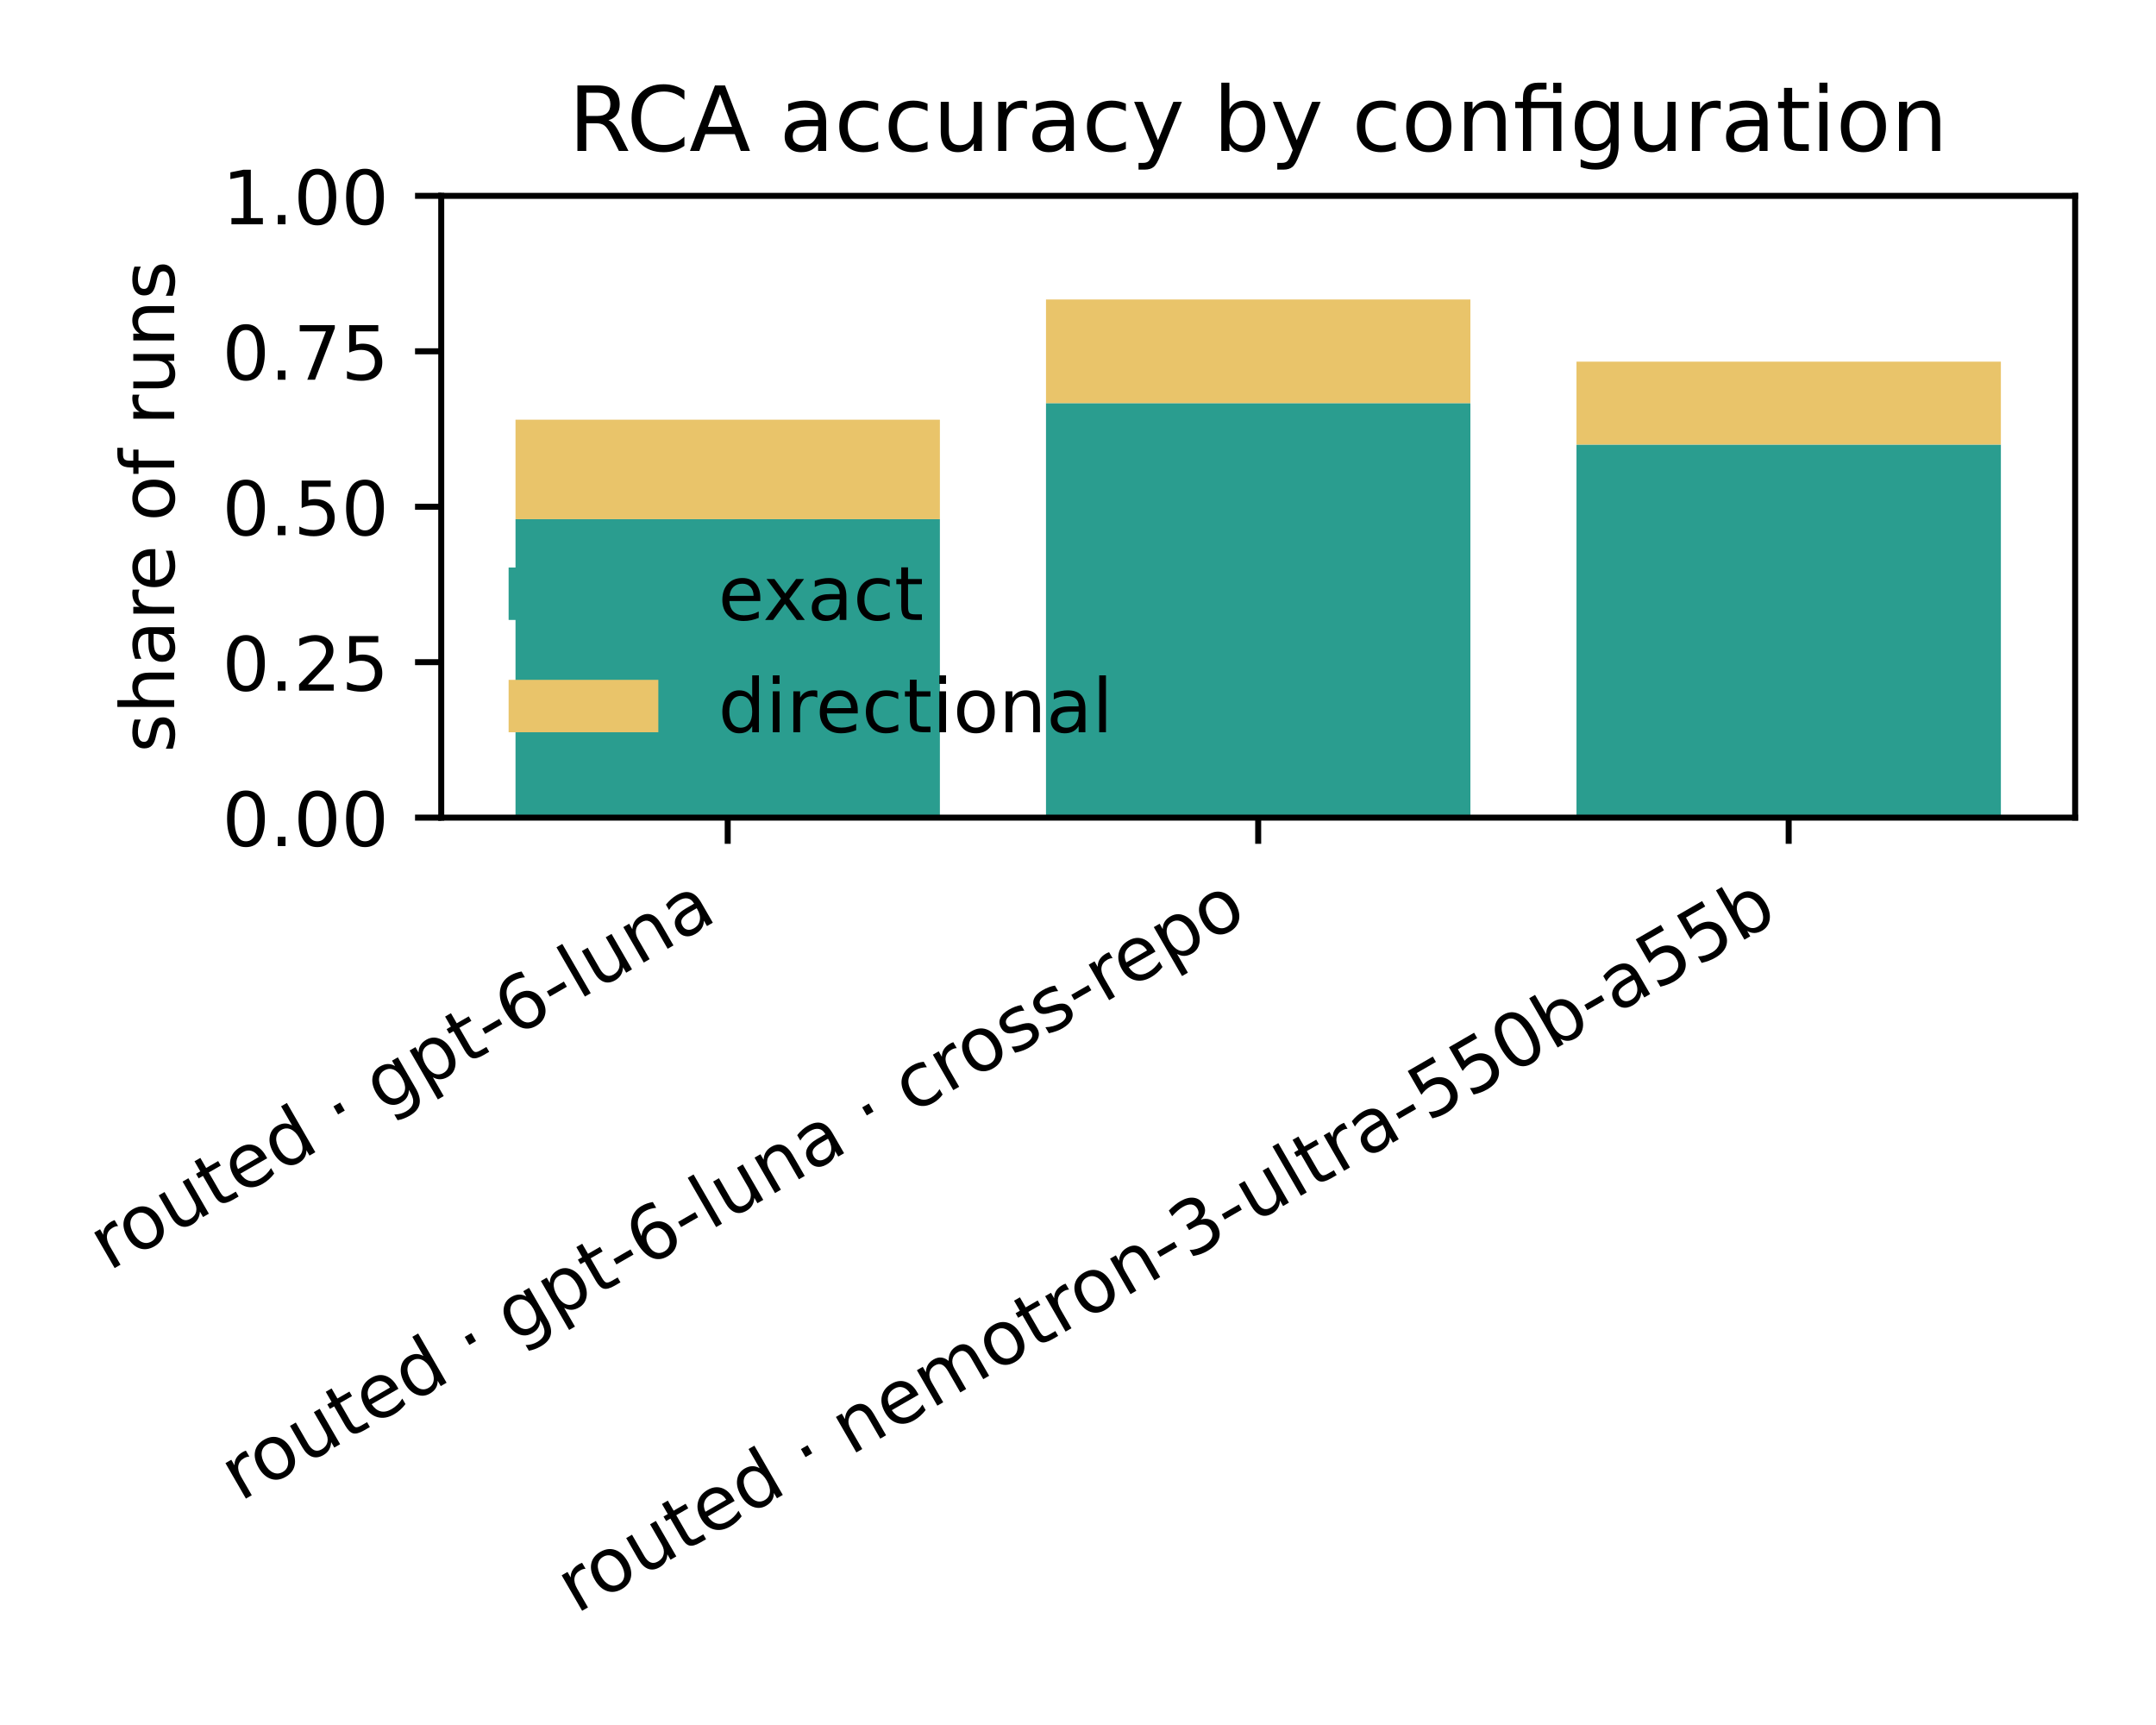
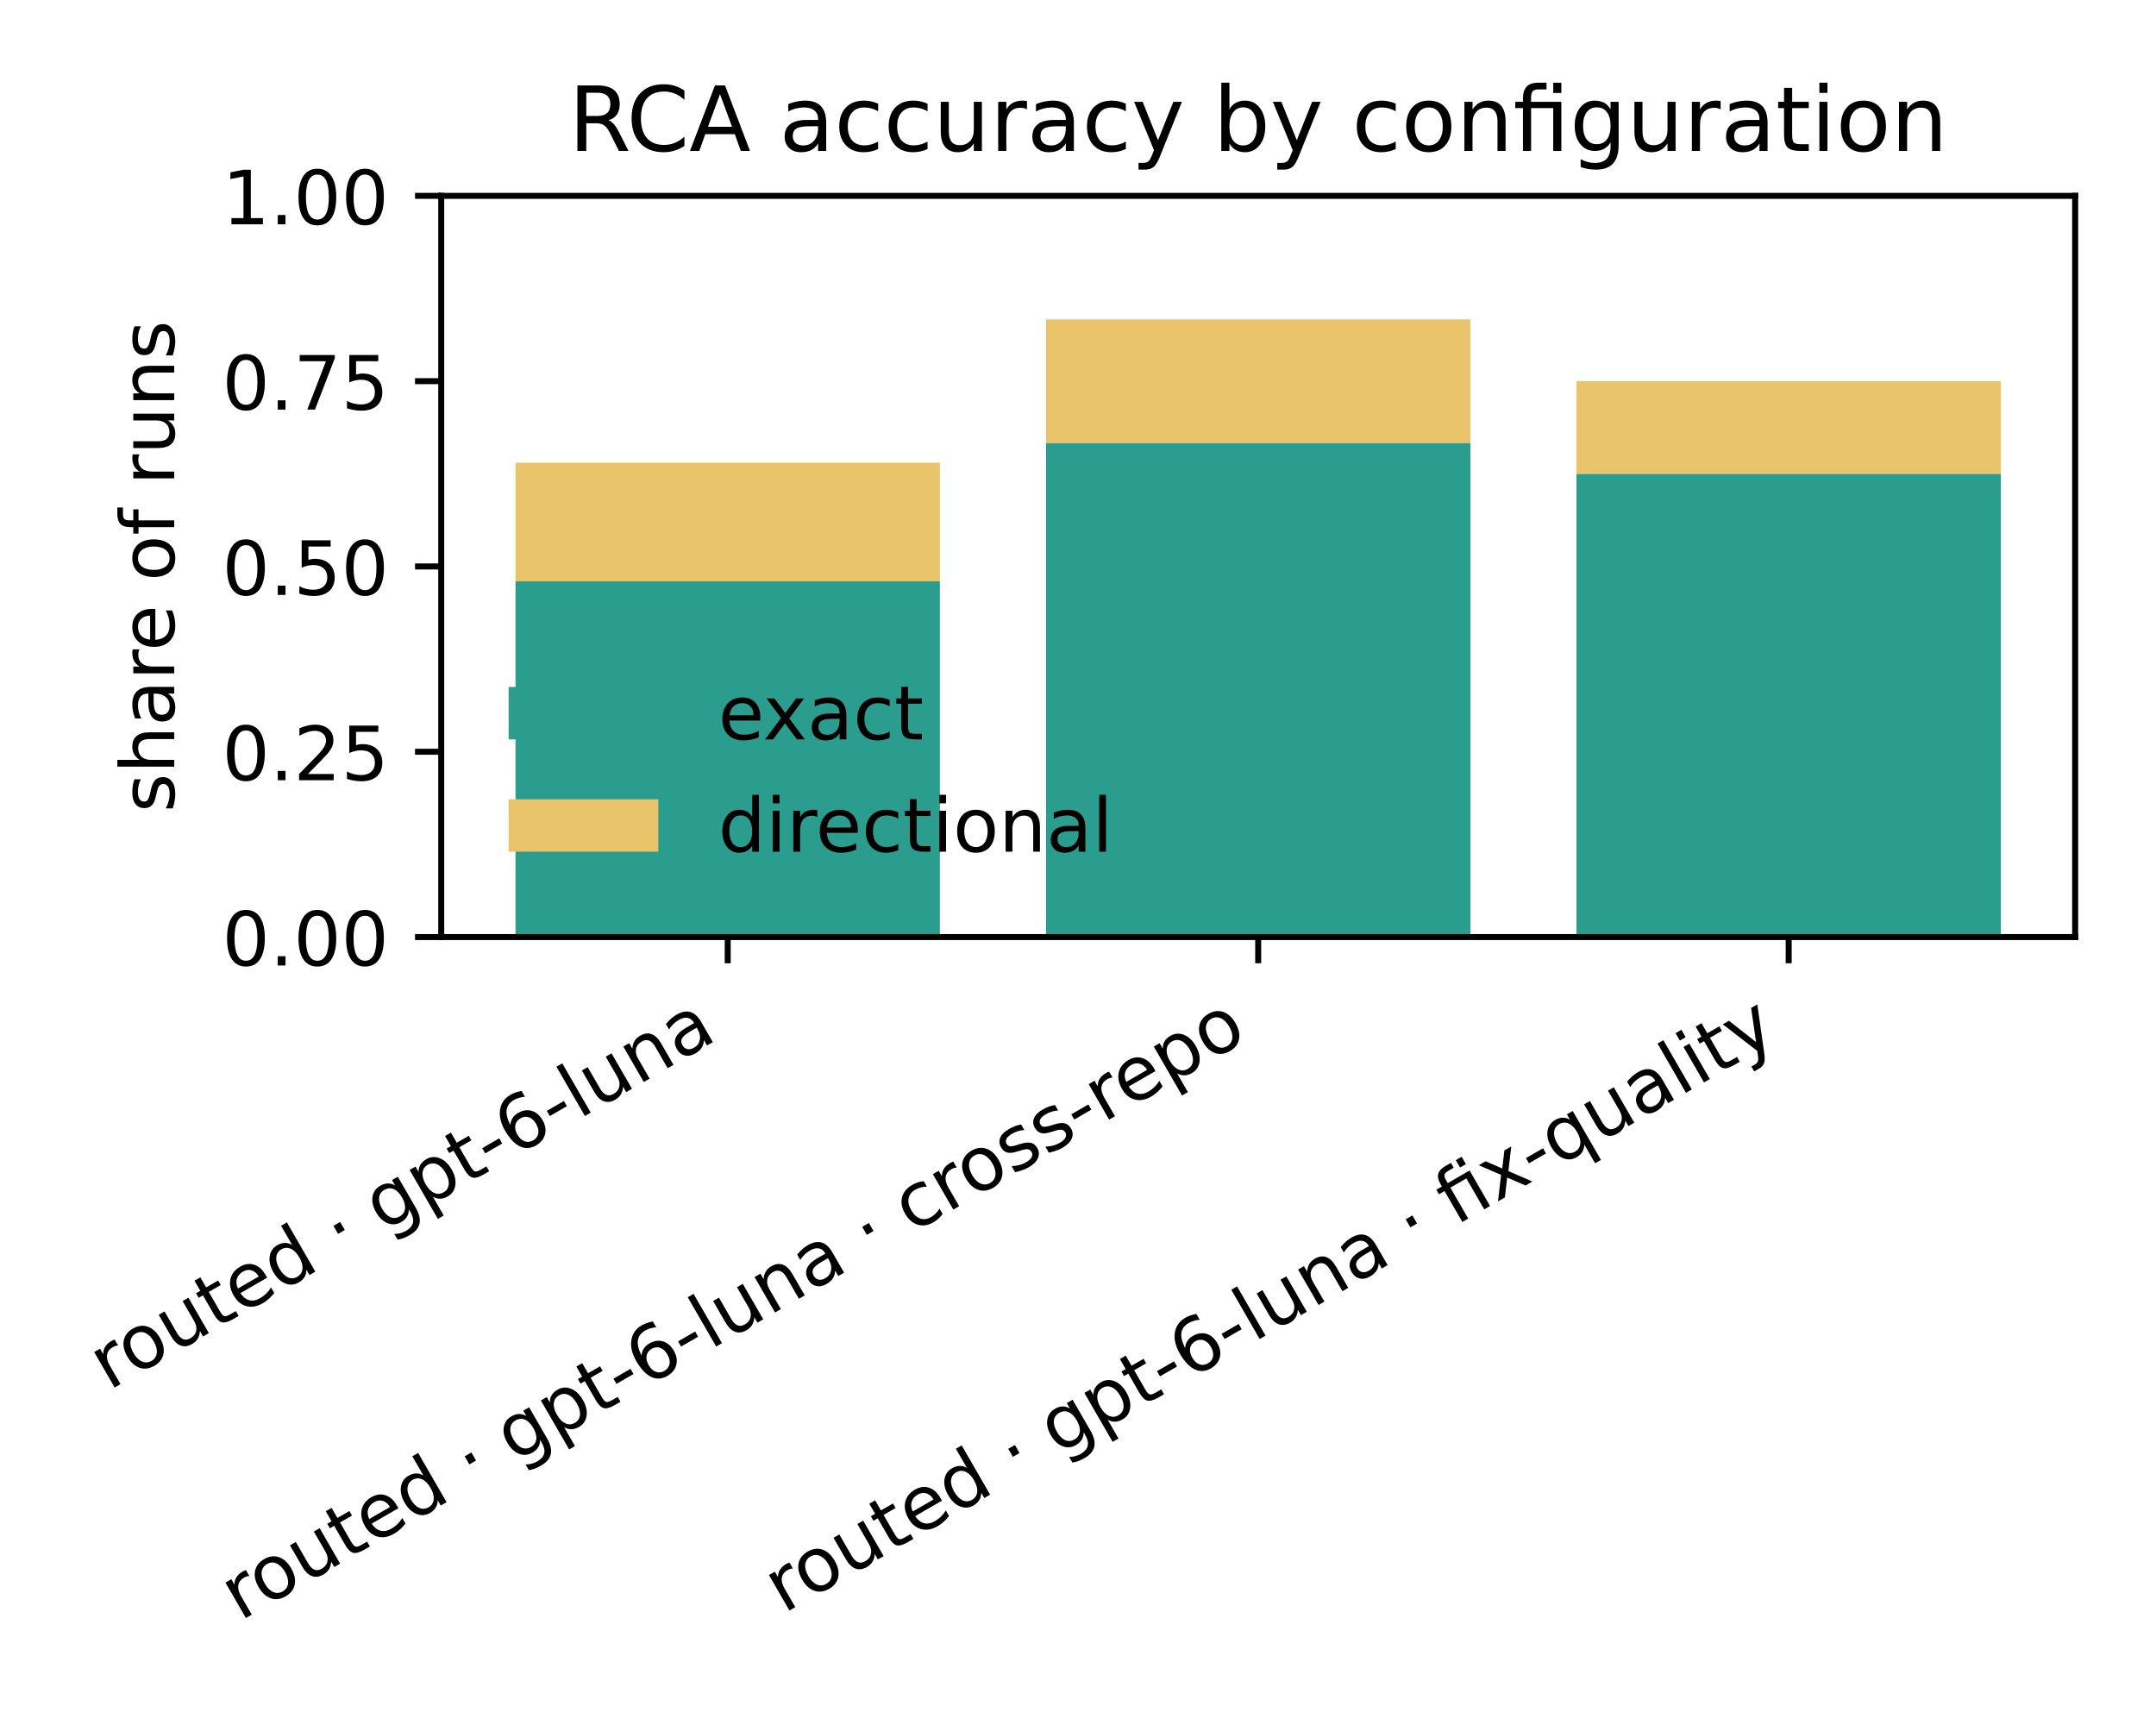
<svg xmlns="http://www.w3.org/2000/svg" xmlns:xlink="http://www.w3.org/1999/xlink" width="288pt" height="230.4pt" viewBox="0 0 288 230.4" version="1.1">
  <defs>
    <style type="text/css">*{stroke-linejoin: round; stroke-linecap: butt}</style>
  </defs>
  <g id="figure_1">
    <g id="patch_1">
      <path d="M 0 230.4 L 288 230.4 L 288 0 L 0 0 z " style="fill: #ffffff" />
    </g>
    <g id="axes_1">
      <g id="patch_2">
-         <path d="M 58.941 109.206 L 277.2 109.206 L 277.2 26.16 L 58.941 26.16 z " style="fill: #ffffff" />
+         <path d="M 58.941 125.158 L 277.2 125.158 L 277.2 26.16 L 58.941 26.16 z " style="fill: #ffffff" />
      </g>
      <g id="patch_3">
-         <path d="M 68.862 109.206 L 125.552 109.206 L 125.552 69.344 L 68.862 69.344 z " clip-path="url(#pf1e2ef25a3)" style="fill: #2a9d8f" />
+         <path d="M 68.862 125.158 L 125.552 125.158 L 125.552 77.639 L 68.862 77.639 z " clip-path="url(#pe659fd06e0)" style="fill: #2a9d8f" />
      </g>
      <g id="patch_4">
-         <path d="M 139.725 109.206 L 196.416 109.206 L 196.416 53.842 L 139.725 53.842 z " clip-path="url(#pf1e2ef25a3)" style="fill: #2a9d8f" />
+         <path d="M 139.725 125.158 L 196.416 125.158 L 196.416 59.159 L 139.725 59.159 z " clip-path="url(#pe659fd06e0)" style="fill: #2a9d8f" />
      </g>
      <g id="patch_5">
-         <path d="M 210.588 109.206 L 267.279 109.206 L 267.279 59.378 L 210.588 59.378 z " clip-path="url(#pf1e2ef25a3)" style="fill: #2a9d8f" />
+         <path d="M 210.588 125.158 L 267.279 125.158 L 267.279 63.284 L 210.588 63.284 z " clip-path="url(#pe659fd06e0)" style="fill: #2a9d8f" />
      </g>
      <g id="patch_6">
-         <path d="M 68.862 69.344 L 125.552 69.344 L 125.552 56.056 L 68.862 56.056 z " clip-path="url(#pf1e2ef25a3)" style="fill: #e9c46a" />
+         <path d="M 68.862 77.639 L 125.552 77.639 L 125.552 61.799 L 68.862 61.799 z " clip-path="url(#pe659fd06e0)" style="fill: #e9c46a" />
      </g>
      <g id="patch_7">
-         <path d="M 139.725 53.842 L 196.416 53.842 L 196.416 40.001 L 139.725 40.001 z " clip-path="url(#pf1e2ef25a3)" style="fill: #e9c46a" />
+         <path d="M 139.725 59.159 L 196.416 59.159 L 196.416 42.66 L 139.725 42.66 z " clip-path="url(#pe659fd06e0)" style="fill: #e9c46a" />
      </g>
      <g id="patch_8">
-         <path d="M 210.588 59.378 L 267.279 59.378 L 267.279 48.305 L 210.588 48.305 z " clip-path="url(#pf1e2ef25a3)" style="fill: #e9c46a" />
+         <path d="M 210.588 63.284 L 267.279 63.284 L 267.279 50.91 L 210.588 50.91 z " clip-path="url(#pe659fd06e0)" style="fill: #e9c46a" />
      </g>
      <g id="matplotlib.axis_1">
        <g id="xtick_1">
          <g id="line2d_1">
            <defs>
-               <path id="m103fd818a5" d="M 0 0 L 0 3.5 " style="stroke: #000000; stroke-width: 0.8" />
+               <path id="m11bbc06971" d="M 0 0 L 0 3.5 " style="stroke: #000000; stroke-width: 0.8" />
            </defs>
            <g>
-               <use xlink:href="#m103fd818a5" x="97.207" y="109.206" style="stroke: #000000; stroke-width: 0.8" />
+               <use xlink:href="#m11bbc06971" x="97.207" y="125.158" style="stroke: #000000; stroke-width: 0.8" />
            </g>
          </g>
          <g id="text_1">
-             <g transform="translate(14.53054 169.8259) rotate(-30) scale(0.1 -0.1)">
+             <g transform="translate(14.53054 185.7784) rotate(-30) scale(0.1 -0.1)">
              <defs>
                <path id="DejaVuSans-55" d="M 2631 2963 Q 2534 3019 2420 3045 Q 2306 3072 2169 3072 Q 1681 3072 1420 2755 Q 1159 2438 1159 1844 L 1159 0 L 581 0 L 581 3500 L 1159 3500 L 1159 2956 Q 1341 3275 1631 3429 Q 1922 3584 2338 3584 Q 2397 3584 2469 3576 Q 2541 3569 2628 3553 L 2631 2963 z " transform="scale(0.015625)" />
                <path id="DejaVuSans-52" d="M 1959 3097 Q 1497 3097 1228 2736 Q 959 2375 959 1747 Q 959 1119 1226 758 Q 1494 397 1959 397 Q 2419 397 2687 759 Q 2956 1122 2956 1747 Q 2956 2369 2687 2733 Q 2419 3097 1959 3097 z M 1959 3584 Q 2709 3584 3137 3096 Q 3566 2609 3566 1747 Q 3566 888 3137 398 Q 2709 -91 1959 -91 Q 1206 -91 779 398 Q 353 888 353 1747 Q 353 2609 779 3096 Q 1206 3584 1959 3584 z " transform="scale(0.015625)" />
                <path id="DejaVuSans-58" d="M 544 1381 L 544 3500 L 1119 3500 L 1119 1403 Q 1119 906 1312 657 Q 1506 409 1894 409 Q 2359 409 2629 706 Q 2900 1003 2900 1516 L 2900 3500 L 3475 3500 L 3475 0 L 2900 0 L 2900 538 Q 2691 219 2414 64 Q 2138 -91 1772 -91 Q 1169 -91 856 284 Q 544 659 544 1381 z M 1991 3584 L 1991 3584 z " transform="scale(0.015625)" />
                <path id="DejaVuSans-57" d="M 1172 4494 L 1172 3500 L 2356 3500 L 2356 3053 L 1172 3053 L 1172 1153 Q 1172 725 1289 603 Q 1406 481 1766 481 L 2356 481 L 2356 0 L 1766 0 Q 1100 0 847 248 Q 594 497 594 1153 L 594 3053 L 172 3053 L 172 3500 L 594 3500 L 594 4494 L 1172 4494 z " transform="scale(0.015625)" />
                <path id="DejaVuSans-48" d="M 3597 1894 L 3597 1613 L 953 1613 Q 991 1019 1311 708 Q 1631 397 2203 397 Q 2534 397 2845 478 Q 3156 559 3463 722 L 3463 178 Q 3153 47 2828 -22 Q 2503 -91 2169 -91 Q 1331 -91 842 396 Q 353 884 353 1716 Q 353 2575 817 3079 Q 1281 3584 2069 3584 Q 2775 3584 3186 3129 Q 3597 2675 3597 1894 z M 3022 2063 Q 3016 2534 2758 2815 Q 2500 3097 2075 3097 Q 1594 3097 1305 2825 Q 1016 2553 972 2059 L 3022 2063 z " transform="scale(0.015625)" />
                <path id="DejaVuSans-47" d="M 2906 2969 L 2906 4863 L 3481 4863 L 3481 0 L 2906 0 L 2906 525 Q 2725 213 2448 61 Q 2172 -91 1784 -91 Q 1150 -91 751 415 Q 353 922 353 1747 Q 353 2572 751 3078 Q 1150 3584 1784 3584 Q 2172 3584 2448 3432 Q 2725 3281 2906 2969 z M 947 1747 Q 947 1113 1208 752 Q 1469 391 1925 391 Q 2381 391 2643 752 Q 2906 1113 2906 1747 Q 2906 2381 2643 2742 Q 2381 3103 1925 3103 Q 1469 3103 1208 2742 Q 947 2381 947 1747 z " transform="scale(0.015625)" />
                <path id="DejaVuSans-3" transform="scale(0.015625)" />
                <path id="DejaVuSans-79" d="M 684 2619 L 1344 2619 L 1344 1825 L 684 1825 L 684 2619 z " transform="scale(0.015625)" />
                <path id="DejaVuSans-4a" d="M 2906 1791 Q 2906 2416 2648 2759 Q 2391 3103 1925 3103 Q 1463 3103 1205 2759 Q 947 2416 947 1791 Q 947 1169 1205 825 Q 1463 481 1925 481 Q 2391 481 2648 825 Q 2906 1169 2906 1791 z M 3481 434 Q 3481 -459 3084 -895 Q 2688 -1331 1869 -1331 Q 1566 -1331 1297 -1286 Q 1028 -1241 775 -1147 L 775 -588 Q 1028 -725 1275 -790 Q 1522 -856 1778 -856 Q 2344 -856 2625 -561 Q 2906 -266 2906 331 L 2906 616 Q 2728 306 2450 153 Q 2172 0 1784 0 Q 1141 0 747 490 Q 353 981 353 1791 Q 353 2603 747 3093 Q 1141 3584 1784 3584 Q 2172 3584 2450 3431 Q 2728 3278 2906 2969 L 2906 3500 L 3481 3500 L 3481 434 z " transform="scale(0.015625)" />
                <path id="DejaVuSans-53" d="M 1159 525 L 1159 -1331 L 581 -1331 L 581 3500 L 1159 3500 L 1159 2969 Q 1341 3281 1617 3432 Q 1894 3584 2278 3584 Q 2916 3584 3314 3078 Q 3713 2572 3713 1747 Q 3713 922 3314 415 Q 2916 -91 2278 -91 Q 1894 -91 1617 61 Q 1341 213 1159 525 z M 3116 1747 Q 3116 2381 2855 2742 Q 2594 3103 2138 3103 Q 1681 3103 1420 2742 Q 1159 2381 1159 1747 Q 1159 1113 1420 752 Q 1681 391 2138 391 Q 2594 391 2855 752 Q 3116 1113 3116 1747 z " transform="scale(0.015625)" />
                <path id="DejaVuSans-10" d="M 313 2009 L 1997 2009 L 1997 1497 L 313 1497 L 313 2009 z " transform="scale(0.015625)" />
                <path id="DejaVuSans-19" d="M 2113 2584 Q 1688 2584 1439 2293 Q 1191 2003 1191 1497 Q 1191 994 1439 701 Q 1688 409 2113 409 Q 2538 409 2786 701 Q 3034 994 3034 1497 Q 3034 2003 2786 2293 Q 2538 2584 2113 2584 z M 3366 4563 L 3366 3988 Q 3128 4100 2886 4159 Q 2644 4219 2406 4219 Q 1781 4219 1451 3797 Q 1122 3375 1075 2522 Q 1259 2794 1537 2939 Q 1816 3084 2150 3084 Q 2853 3084 3261 2657 Q 3669 2231 3669 1497 Q 3669 778 3244 343 Q 2819 -91 2113 -91 Q 1303 -91 875 529 Q 447 1150 447 2328 Q 447 3434 972 4092 Q 1497 4750 2381 4750 Q 2619 4750 2861 4703 Q 3103 4656 3366 4563 z " transform="scale(0.015625)" />
                <path id="DejaVuSans-4f" d="M 603 4863 L 1178 4863 L 1178 0 L 603 0 L 603 4863 z " transform="scale(0.015625)" />
                <path id="DejaVuSans-51" d="M 3513 2113 L 3513 0 L 2938 0 L 2938 2094 Q 2938 2591 2744 2837 Q 2550 3084 2163 3084 Q 1697 3084 1428 2787 Q 1159 2491 1159 1978 L 1159 0 L 581 0 L 581 3500 L 1159 3500 L 1159 2956 Q 1366 3272 1645 3428 Q 1925 3584 2291 3584 Q 2894 3584 3203 3211 Q 3513 2838 3513 2113 z " transform="scale(0.015625)" />
                <path id="DejaVuSans-44" d="M 2194 1759 Q 1497 1759 1228 1600 Q 959 1441 959 1056 Q 959 750 1161 570 Q 1363 391 1709 391 Q 2188 391 2477 730 Q 2766 1069 2766 1631 L 2766 1759 L 2194 1759 z M 3341 1997 L 3341 0 L 2766 0 L 2766 531 Q 2569 213 2275 61 Q 1981 -91 1556 -91 Q 1019 -91 701 211 Q 384 513 384 1019 Q 384 1609 779 1909 Q 1175 2209 1959 2209 L 2766 2209 L 2766 2266 Q 2766 2663 2505 2880 Q 2244 3097 1772 3097 Q 1472 3097 1187 3025 Q 903 2953 641 2809 L 641 3341 Q 956 3463 1253 3523 Q 1550 3584 1831 3584 Q 2591 3584 2966 3190 Q 3341 2797 3341 1997 z " transform="scale(0.015625)" />
              </defs>
              <use xlink:href="#DejaVuSans-55" />
              <use xlink:href="#DejaVuSans-52" transform="translate(38.90625 0)" />
              <use xlink:href="#DejaVuSans-58" transform="translate(100.0938 0)" />
              <use xlink:href="#DejaVuSans-57" transform="translate(163.4688 0)" />
              <use xlink:href="#DejaVuSans-48" transform="translate(202.6719 0)" />
              <use xlink:href="#DejaVuSans-47" transform="translate(264.2031 0)" />
              <use xlink:href="#DejaVuSans-3" transform="translate(327.6875 0)" />
              <use xlink:href="#DejaVuSans-79" transform="translate(359.4688 0)" />
              <use xlink:href="#DejaVuSans-3" transform="translate(391.25 0)" />
              <use xlink:href="#DejaVuSans-4a" transform="translate(423.0312 0)" />
              <use xlink:href="#DejaVuSans-53" transform="translate(486.5156 0)" />
              <use xlink:href="#DejaVuSans-57" transform="translate(550 0)" />
              <use xlink:href="#DejaVuSans-10" transform="translate(589.2031 0)" />
              <use xlink:href="#DejaVuSans-19" transform="translate(625.2812 0)" />
              <use xlink:href="#DejaVuSans-10" transform="translate(688.9062 0)" />
              <use xlink:href="#DejaVuSans-4f" transform="translate(724.9844 0)" />
              <use xlink:href="#DejaVuSans-58" transform="translate(752.7656 0)" />
              <use xlink:href="#DejaVuSans-51" transform="translate(816.1406 0)" />
              <use xlink:href="#DejaVuSans-44" transform="translate(879.5156 0)" />
            </g>
          </g>
        </g>
        <g id="xtick_2">
          <g id="line2d_2">
            <g>
-               <use xlink:href="#m103fd818a5" x="168.07" y="109.206" style="stroke: #000000; stroke-width: 0.8" />
+               <use xlink:href="#m11bbc06971" x="168.07" y="125.158" style="stroke: #000000; stroke-width: 0.8" />
            </g>
          </g>
          <g id="text_2">
-             <g transform="translate(32.06431 200.6157) rotate(-30) scale(0.1 -0.1)">
+             <g transform="translate(32.06431 216.5682) rotate(-30) scale(0.1 -0.1)">
              <defs>
                <path id="DejaVuSans-46" d="M 3122 3366 L 3122 2828 Q 2878 2963 2633 3030 Q 2388 3097 2138 3097 Q 1578 3097 1268 2742 Q 959 2388 959 1747 Q 959 1106 1268 751 Q 1578 397 2138 397 Q 2388 397 2633 464 Q 2878 531 3122 666 L 3122 134 Q 2881 22 2623 -34 Q 2366 -91 2075 -91 Q 1284 -91 818 406 Q 353 903 353 1747 Q 353 2603 823 3093 Q 1294 3584 2113 3584 Q 2378 3584 2631 3529 Q 2884 3475 3122 3366 z " transform="scale(0.015625)" />
                <path id="DejaVuSans-56" d="M 2834 3397 L 2834 2853 Q 2591 2978 2328 3040 Q 2066 3103 1784 3103 Q 1356 3103 1142 2972 Q 928 2841 928 2578 Q 928 2378 1081 2264 Q 1234 2150 1697 2047 L 1894 2003 Q 2506 1872 2764 1633 Q 3022 1394 3022 966 Q 3022 478 2636 193 Q 2250 -91 1575 -91 Q 1294 -91 989 -36 Q 684 19 347 128 L 347 722 Q 666 556 975 473 Q 1284 391 1588 391 Q 1994 391 2212 530 Q 2431 669 2431 922 Q 2431 1156 2273 1281 Q 2116 1406 1581 1522 L 1381 1569 Q 847 1681 609 1914 Q 372 2147 372 2553 Q 372 3047 722 3315 Q 1072 3584 1716 3584 Q 2034 3584 2315 3537 Q 2597 3491 2834 3397 z " transform="scale(0.015625)" />
              </defs>
              <use xlink:href="#DejaVuSans-55" />
              <use xlink:href="#DejaVuSans-52" transform="translate(38.90625 0)" />
              <use xlink:href="#DejaVuSans-58" transform="translate(100.0938 0)" />
              <use xlink:href="#DejaVuSans-57" transform="translate(163.4688 0)" />
              <use xlink:href="#DejaVuSans-48" transform="translate(202.6719 0)" />
              <use xlink:href="#DejaVuSans-47" transform="translate(264.2031 0)" />
              <use xlink:href="#DejaVuSans-3" transform="translate(327.6875 0)" />
              <use xlink:href="#DejaVuSans-79" transform="translate(359.4688 0)" />
              <use xlink:href="#DejaVuSans-3" transform="translate(391.25 0)" />
              <use xlink:href="#DejaVuSans-4a" transform="translate(423.0312 0)" />
              <use xlink:href="#DejaVuSans-53" transform="translate(486.5156 0)" />
              <use xlink:href="#DejaVuSans-57" transform="translate(550 0)" />
              <use xlink:href="#DejaVuSans-10" transform="translate(589.2031 0)" />
              <use xlink:href="#DejaVuSans-19" transform="translate(625.2812 0)" />
              <use xlink:href="#DejaVuSans-10" transform="translate(688.9062 0)" />
              <use xlink:href="#DejaVuSans-4f" transform="translate(724.9844 0)" />
              <use xlink:href="#DejaVuSans-58" transform="translate(752.7656 0)" />
              <use xlink:href="#DejaVuSans-51" transform="translate(816.1406 0)" />
              <use xlink:href="#DejaVuSans-44" transform="translate(879.5156 0)" />
              <use xlink:href="#DejaVuSans-3" transform="translate(940.7969 0)" />
              <use xlink:href="#DejaVuSans-79" transform="translate(972.5781 0)" />
              <use xlink:href="#DejaVuSans-3" transform="translate(1004.359 0)" />
              <use xlink:href="#DejaVuSans-46" transform="translate(1036.141 0)" />
              <use xlink:href="#DejaVuSans-55" transform="translate(1091.125 0)" />
              <use xlink:href="#DejaVuSans-52" transform="translate(1130.031 0)" />
              <use xlink:href="#DejaVuSans-56" transform="translate(1191.219 0)" />
              <use xlink:href="#DejaVuSans-56" transform="translate(1243.312 0)" />
              <use xlink:href="#DejaVuSans-10" transform="translate(1295.406 0)" />
              <use xlink:href="#DejaVuSans-55" transform="translate(1331.484 0)" />
              <use xlink:href="#DejaVuSans-48" transform="translate(1370.391 0)" />
              <use xlink:href="#DejaVuSans-53" transform="translate(1431.922 0)" />
              <use xlink:href="#DejaVuSans-52" transform="translate(1495.406 0)" />
            </g>
          </g>
        </g>
        <g id="xtick_3">
          <g id="line2d_3">
            <g>
-               <use xlink:href="#m103fd818a5" x="238.934" y="109.206" style="stroke: #000000; stroke-width: 0.8" />
+               <use xlink:href="#m11bbc06971" x="238.934" y="125.158" style="stroke: #000000; stroke-width: 0.8" />
            </g>
          </g>
          <g id="text_3">
-             <g transform="translate(76.9753 215.5993) rotate(-30) scale(0.1 -0.1)">
-               <defs>
-                 <path id="DejaVuSans-50" d="M 3328 2828 Q 3544 3216 3844 3400 Q 4144 3584 4550 3584 Q 5097 3584 5394 3201 Q 5691 2819 5691 2113 L 5691 0 L 5113 0 L 5113 2094 Q 5113 2597 4934 2840 Q 4756 3084 4391 3084 Q 3944 3084 3684 2787 Q 3425 2491 3425 1978 L 3425 0 L 2847 0 L 2847 2094 Q 2847 2600 2669 2842 Q 2491 3084 2119 3084 Q 1678 3084 1418 2786 Q 1159 2488 1159 1978 L 1159 0 L 581 0 L 581 3500 L 1159 3500 L 1159 2956 Q 1356 3278 1631 3431 Q 1906 3584 2284 3584 Q 2666 3584 2933 3390 Q 3200 3197 3328 2828 z " transform="scale(0.015625)" />
-                 <path id="DejaVuSans-16" d="M 2597 2516 Q 3050 2419 3304 2112 Q 3559 1806 3559 1356 Q 3559 666 3084 287 Q 2609 -91 1734 -91 Q 1441 -91 1130 -33 Q 819 25 488 141 L 488 750 Q 750 597 1062 519 Q 1375 441 1716 441 Q 2309 441 2620 675 Q 2931 909 2931 1356 Q 2931 1769 2642 2001 Q 2353 2234 1838 2234 L 1294 2234 L 1294 2753 L 1863 2753 Q 2328 2753 2575 2939 Q 2822 3125 2822 3475 Q 2822 3834 2567 4026 Q 2313 4219 1838 4219 Q 1578 4219 1281 4162 Q 984 4106 628 3988 L 628 4550 Q 988 4650 1302 4700 Q 1616 4750 1894 4750 Q 2613 4750 3031 4423 Q 3450 4097 3450 3541 Q 3450 3153 3228 2886 Q 3006 2619 2597 2516 z " transform="scale(0.015625)" />
-                 <path id="DejaVuSans-18" d="M 691 4666 L 3169 4666 L 3169 4134 L 1269 4134 L 1269 2991 Q 1406 3038 1543 3061 Q 1681 3084 1819 3084 Q 2600 3084 3056 2656 Q 3513 2228 3513 1497 Q 3513 744 3044 326 Q 2575 -91 1722 -91 Q 1428 -91 1123 -41 Q 819 9 494 109 L 494 744 Q 775 591 1075 516 Q 1375 441 1709 441 Q 2250 441 2565 725 Q 2881 1009 2881 1497 Q 2881 1984 2565 2268 Q 2250 2553 1709 2553 Q 1456 2553 1204 2497 Q 953 2441 691 2322 L 691 4666 z " transform="scale(0.015625)" />
-                 <path id="DejaVuSans-13" d="M 2034 4250 Q 1547 4250 1301 3770 Q 1056 3291 1056 2328 Q 1056 1369 1301 889 Q 1547 409 2034 409 Q 2525 409 2770 889 Q 3016 1369 3016 2328 Q 3016 3291 2770 3770 Q 2525 4250 2034 4250 z M 2034 4750 Q 2819 4750 3233 4129 Q 3647 3509 3647 2328 Q 3647 1150 3233 529 Q 2819 -91 2034 -91 Q 1250 -91 836 529 Q 422 1150 422 2328 Q 422 3509 836 4129 Q 1250 4750 2034 4750 z " transform="scale(0.015625)" />
-                 <path id="DejaVuSans-45" d="M 3116 1747 Q 3116 2381 2855 2742 Q 2594 3103 2138 3103 Q 1681 3103 1420 2742 Q 1159 2381 1159 1747 Q 1159 1113 1420 752 Q 1681 391 2138 391 Q 2594 391 2855 752 Q 3116 1113 3116 1747 z M 1159 2969 Q 1341 3281 1617 3432 Q 1894 3584 2278 3584 Q 2916 3584 3314 3078 Q 3713 2572 3713 1747 Q 3713 922 3314 415 Q 2916 -91 2278 -91 Q 1894 -91 1617 61 Q 1341 213 1159 525 L 1159 0 L 581 0 L 581 4863 L 1159 4863 L 1159 2969 z " transform="scale(0.015625)" />
+             <g transform="translate(104.6692 215.5627) rotate(-30) scale(0.1 -0.1)">
+               <defs>
+                 <path id="DejaVuSans-13af" d="M 3431 3500 L 3431 0 L 2853 0 L 2853 3053 L 1275 3053 L 1275 0 L 697 0 L 697 3053 L 147 3053 L 147 3500 L 697 3500 L 697 3744 Q 697 4316 967 4589 Q 1238 4863 1797 4863 L 2375 4863 L 2375 4384 L 1825 4384 Q 1516 4384 1395 4259 Q 1275 4134 1275 3809 L 1275 3500 L 3431 3500 z M 2853 4856 L 3431 4856 L 3431 4128 L 2853 4128 L 2853 4856 z " transform="scale(0.015625)" />
+                 <path id="DejaVuSans-5b" d="M 3513 3500 L 2247 1797 L 3578 0 L 2900 0 L 1881 1375 L 863 0 L 184 0 L 1544 1831 L 300 3500 L 978 3500 L 1906 2253 L 2834 3500 L 3513 3500 z " transform="scale(0.015625)" />
+                 <path id="DejaVuSans-54" d="M 947 1747 Q 947 1113 1208 752 Q 1469 391 1925 391 Q 2381 391 2643 752 Q 2906 1113 2906 1747 Q 2906 2381 2643 2742 Q 2381 3103 1925 3103 Q 1469 3103 1208 2742 Q 947 2381 947 1747 z M 2906 525 Q 2725 213 2448 61 Q 2172 -91 1784 -91 Q 1150 -91 751 415 Q 353 922 353 1747 Q 353 2572 751 3078 Q 1150 3584 1784 3584 Q 2172 3584 2448 3432 Q 2725 3281 2906 2969 L 2906 3500 L 3481 3500 L 3481 -1331 L 2906 -1331 L 2906 525 z " transform="scale(0.015625)" />
+                 <path id="DejaVuSans-4c" d="M 603 3500 L 1178 3500 L 1178 0 L 603 0 L 603 3500 z M 603 4863 L 1178 4863 L 1178 4134 L 603 4134 L 603 4863 z " transform="scale(0.015625)" />
+                 <path id="DejaVuSans-5c" d="M 2059 -325 Q 1816 -950 1584 -1140 Q 1353 -1331 966 -1331 L 506 -1331 L 506 -850 L 844 -850 Q 1081 -850 1212 -737 Q 1344 -625 1503 -206 L 1606 56 L 191 3500 L 800 3500 L 1894 763 L 2988 3500 L 3597 3500 L 2059 -325 z " transform="scale(0.015625)" />
              </defs>
              <use xlink:href="#DejaVuSans-55" />
              <use xlink:href="#DejaVuSans-52" transform="translate(38.90625 0)" />
              <use xlink:href="#DejaVuSans-58" transform="translate(100.0938 0)" />
              <use xlink:href="#DejaVuSans-57" transform="translate(163.4688 0)" />
              <use xlink:href="#DejaVuSans-48" transform="translate(202.6719 0)" />
              <use xlink:href="#DejaVuSans-47" transform="translate(264.2031 0)" />
              <use xlink:href="#DejaVuSans-3" transform="translate(327.6875 0)" />
              <use xlink:href="#DejaVuSans-79" transform="translate(359.4688 0)" />
              <use xlink:href="#DejaVuSans-3" transform="translate(391.25 0)" />
-               <use xlink:href="#DejaVuSans-51" transform="translate(423.0312 0)" />
-               <use xlink:href="#DejaVuSans-48" transform="translate(486.4062 0)" />
-               <use xlink:href="#DejaVuSans-50" transform="translate(547.9375 0)" />
-               <use xlink:href="#DejaVuSans-52" transform="translate(645.3438 0)" />
-               <use xlink:href="#DejaVuSans-57" transform="translate(706.5312 0)" />
-               <use xlink:href="#DejaVuSans-55" transform="translate(745.7344 0)" />
-               <use xlink:href="#DejaVuSans-52" transform="translate(784.6406 0)" />
-               <use xlink:href="#DejaVuSans-51" transform="translate(845.8281 0)" />
-               <use xlink:href="#DejaVuSans-10" transform="translate(909.2031 0)" />
-               <use xlink:href="#DejaVuSans-16" transform="translate(945.2812 0)" />
-               <use xlink:href="#DejaVuSans-10" transform="translate(1008.906 0)" />
-               <use xlink:href="#DejaVuSans-58" transform="translate(1044.984 0)" />
-               <use xlink:href="#DejaVuSans-4f" transform="translate(1108.359 0)" />
-               <use xlink:href="#DejaVuSans-57" transform="translate(1136.141 0)" />
-               <use xlink:href="#DejaVuSans-55" transform="translate(1175.344 0)" />
-               <use xlink:href="#DejaVuSans-44" transform="translate(1216.453 0)" />
-               <use xlink:href="#DejaVuSans-10" transform="translate(1277.734 0)" />
-               <use xlink:href="#DejaVuSans-18" transform="translate(1313.812 0)" />
-               <use xlink:href="#DejaVuSans-18" transform="translate(1377.438 0)" />
-               <use xlink:href="#DejaVuSans-13" transform="translate(1441.062 0)" />
-               <use xlink:href="#DejaVuSans-45" transform="translate(1504.688 0)" />
-               <use xlink:href="#DejaVuSans-10" transform="translate(1568.172 0)" />
-               <use xlink:href="#DejaVuSans-44" transform="translate(1604.25 0)" />
-               <use xlink:href="#DejaVuSans-18" transform="translate(1665.531 0)" />
-               <use xlink:href="#DejaVuSans-18" transform="translate(1729.156 0)" />
-               <use xlink:href="#DejaVuSans-45" transform="translate(1792.781 0)" />
+               <use xlink:href="#DejaVuSans-4a" transform="translate(423.0312 0)" />
+               <use xlink:href="#DejaVuSans-53" transform="translate(486.5156 0)" />
+               <use xlink:href="#DejaVuSans-57" transform="translate(550 0)" />
+               <use xlink:href="#DejaVuSans-10" transform="translate(589.2031 0)" />
+               <use xlink:href="#DejaVuSans-19" transform="translate(625.2812 0)" />
+               <use xlink:href="#DejaVuSans-10" transform="translate(688.9062 0)" />
+               <use xlink:href="#DejaVuSans-4f" transform="translate(724.9844 0)" />
+               <use xlink:href="#DejaVuSans-58" transform="translate(752.7656 0)" />
+               <use xlink:href="#DejaVuSans-51" transform="translate(816.1406 0)" />
+               <use xlink:href="#DejaVuSans-44" transform="translate(879.5156 0)" />
+               <use xlink:href="#DejaVuSans-3" transform="translate(940.7969 0)" />
+               <use xlink:href="#DejaVuSans-79" transform="translate(972.5781 0)" />
+               <use xlink:href="#DejaVuSans-3" transform="translate(1004.359 0)" />
+               <use xlink:href="#DejaVuSans-13af" transform="translate(1036.141 0)" />
+               <use xlink:href="#DejaVuSans-5b" transform="translate(1099.125 0)" />
+               <use xlink:href="#DejaVuSans-10" transform="translate(1158.312 0)" />
+               <use xlink:href="#DejaVuSans-54" transform="translate(1194.391 0)" />
+               <use xlink:href="#DejaVuSans-58" transform="translate(1257.875 0)" />
+               <use xlink:href="#DejaVuSans-44" transform="translate(1321.25 0)" />
+               <use xlink:href="#DejaVuSans-4f" transform="translate(1382.531 0)" />
+               <use xlink:href="#DejaVuSans-4c" transform="translate(1410.312 0)" />
+               <use xlink:href="#DejaVuSans-57" transform="translate(1438.094 0)" />
+               <use xlink:href="#DejaVuSans-5c" transform="translate(1477.297 0)" />
            </g>
          </g>
        </g>
      </g>
      <g id="matplotlib.axis_2">
        <g id="ytick_1">
          <g id="line2d_4">
            <defs>
-               <path id="mb3433d229c" d="M 0 0 L -3.5 0 " style="stroke: #000000; stroke-width: 0.8" />
+               <path id="m03f39466b7" d="M 0 0 L -3.5 0 " style="stroke: #000000; stroke-width: 0.8" />
            </defs>
            <g>
-               <use xlink:href="#mb3433d229c" x="58.941" y="109.206" style="stroke: #000000; stroke-width: 0.8" />
+               <use xlink:href="#m03f39466b7" x="58.941" y="125.158" style="stroke: #000000; stroke-width: 0.8" />
            </g>
          </g>
          <g id="text_4">
-             <g transform="translate(29.67528 113.0044) scale(0.1 -0.1)">
-               <defs>
+             <g transform="translate(29.67528 128.9569) scale(0.1 -0.1)">
+               <defs>
+                 <path id="DejaVuSans-13" d="M 2034 4250 Q 1547 4250 1301 3770 Q 1056 3291 1056 2328 Q 1056 1369 1301 889 Q 1547 409 2034 409 Q 2525 409 2770 889 Q 3016 1369 3016 2328 Q 3016 3291 2770 3770 Q 2525 4250 2034 4250 z M 2034 4750 Q 2819 4750 3233 4129 Q 3647 3509 3647 2328 Q 3647 1150 3233 529 Q 2819 -91 2034 -91 Q 1250 -91 836 529 Q 422 1150 422 2328 Q 422 3509 836 4129 Q 1250 4750 2034 4750 z " transform="scale(0.015625)" />
                <path id="DejaVuSans-11" d="M 684 794 L 1344 794 L 1344 0 L 684 0 L 684 794 z " transform="scale(0.015625)" />
              </defs>
              <use xlink:href="#DejaVuSans-13" />
              <use xlink:href="#DejaVuSans-11" transform="translate(63.625 0)" />
              <use xlink:href="#DejaVuSans-13" transform="translate(95.40625 0)" />
              <use xlink:href="#DejaVuSans-13" transform="translate(159.0312 0)" />
            </g>
          </g>
        </g>
        <g id="ytick_2">
          <g id="line2d_5">
            <g>
-               <use xlink:href="#mb3433d229c" x="58.941" y="88.444" style="stroke: #000000; stroke-width: 0.8" />
+               <use xlink:href="#m03f39466b7" x="58.941" y="100.409" style="stroke: #000000; stroke-width: 0.8" />
            </g>
          </g>
          <g id="text_5">
-             <g transform="translate(29.67528 92.24302) scale(0.1 -0.1)">
+             <g transform="translate(29.67528 104.2074) scale(0.1 -0.1)">
              <defs>
                <path id="DejaVuSans-15" d="M 1228 531 L 3431 531 L 3431 0 L 469 0 L 469 531 Q 828 903 1448 1529 Q 2069 2156 2228 2338 Q 2531 2678 2651 2914 Q 2772 3150 2772 3378 Q 2772 3750 2511 3984 Q 2250 4219 1831 4219 Q 1534 4219 1204 4116 Q 875 4013 500 3803 L 500 4441 Q 881 4594 1212 4672 Q 1544 4750 1819 4750 Q 2544 4750 2975 4387 Q 3406 4025 3406 3419 Q 3406 3131 3298 2873 Q 3191 2616 2906 2266 Q 2828 2175 2409 1742 Q 1991 1309 1228 531 z " transform="scale(0.015625)" />
+                 <path id="DejaVuSans-18" d="M 691 4666 L 3169 4666 L 3169 4134 L 1269 4134 L 1269 2991 Q 1406 3038 1543 3061 Q 1681 3084 1819 3084 Q 2600 3084 3056 2656 Q 3513 2228 3513 1497 Q 3513 744 3044 326 Q 2575 -91 1722 -91 Q 1428 -91 1123 -41 Q 819 9 494 109 L 494 744 Q 775 591 1075 516 Q 1375 441 1709 441 Q 2250 441 2565 725 Q 2881 1009 2881 1497 Q 2881 1984 2565 2268 Q 2250 2553 1709 2553 Q 1456 2553 1204 2497 Q 953 2441 691 2322 L 691 4666 z " transform="scale(0.015625)" />
              </defs>
              <use xlink:href="#DejaVuSans-13" />
              <use xlink:href="#DejaVuSans-11" transform="translate(63.625 0)" />
              <use xlink:href="#DejaVuSans-15" transform="translate(95.40625 0)" />
              <use xlink:href="#DejaVuSans-18" transform="translate(159.0312 0)" />
            </g>
          </g>
        </g>
        <g id="ytick_3">
          <g id="line2d_6">
            <g>
-               <use xlink:href="#mb3433d229c" x="58.941" y="67.683" style="stroke: #000000; stroke-width: 0.8" />
+               <use xlink:href="#m03f39466b7" x="58.941" y="75.659" style="stroke: #000000; stroke-width: 0.8" />
            </g>
          </g>
          <g id="text_6">
-             <g transform="translate(29.67528 71.48162) scale(0.1 -0.1)">
+             <g transform="translate(29.67528 79.45787) scale(0.1 -0.1)">
              <use xlink:href="#DejaVuSans-13" />
              <use xlink:href="#DejaVuSans-11" transform="translate(63.625 0)" />
              <use xlink:href="#DejaVuSans-18" transform="translate(95.40625 0)" />
              <use xlink:href="#DejaVuSans-13" transform="translate(159.0312 0)" />
            </g>
          </g>
        </g>
        <g id="ytick_4">
          <g id="line2d_7">
            <g>
-               <use xlink:href="#mb3433d229c" x="58.941" y="46.921" style="stroke: #000000; stroke-width: 0.8" />
+               <use xlink:href="#m03f39466b7" x="58.941" y="50.91" style="stroke: #000000; stroke-width: 0.8" />
            </g>
          </g>
          <g id="text_7">
-             <g transform="translate(29.67528 50.72022) scale(0.1 -0.1)">
+             <g transform="translate(29.67528 54.70835) scale(0.1 -0.1)">
              <defs>
                <path id="DejaVuSans-1a" d="M 525 4666 L 3525 4666 L 3525 4397 L 1831 0 L 1172 0 L 2766 4134 L 525 4134 L 525 4666 z " transform="scale(0.015625)" />
              </defs>
              <use xlink:href="#DejaVuSans-13" />
              <use xlink:href="#DejaVuSans-11" transform="translate(63.625 0)" />
              <use xlink:href="#DejaVuSans-1a" transform="translate(95.40625 0)" />
              <use xlink:href="#DejaVuSans-18" transform="translate(159.0312 0)" />
            </g>
          </g>
        </g>
        <g id="ytick_5">
          <g id="line2d_8">
            <g>
-               <use xlink:href="#mb3433d229c" x="58.941" y="26.16" style="stroke: #000000; stroke-width: 0.8" />
+               <use xlink:href="#m03f39466b7" x="58.941" y="26.16" style="stroke: #000000; stroke-width: 0.8" />
            </g>
          </g>
          <g id="text_8">
            <g transform="translate(29.67528 29.95883) scale(0.1 -0.1)">
              <defs>
                <path id="DejaVuSans-14" d="M 794 531 L 1825 531 L 1825 4091 L 703 3866 L 703 4441 L 1819 4666 L 2450 4666 L 2450 531 L 3481 531 L 3481 0 L 794 0 L 794 531 z " transform="scale(0.015625)" />
              </defs>
              <use xlink:href="#DejaVuSans-14" />
              <use xlink:href="#DejaVuSans-11" transform="translate(63.625 0)" />
              <use xlink:href="#DejaVuSans-13" transform="translate(95.40625 0)" />
              <use xlink:href="#DejaVuSans-13" transform="translate(159.0312 0)" />
            </g>
          </g>
        </g>
        <g id="text_9">
-           <g transform="translate(23.27293 100.5375) rotate(-90) scale(0.1 -0.1)">
+           <g transform="translate(23.27293 108.5137) rotate(-90) scale(0.1 -0.1)">
            <defs>
              <path id="DejaVuSans-4b" d="M 3513 2113 L 3513 0 L 2938 0 L 2938 2094 Q 2938 2591 2744 2837 Q 2550 3084 2163 3084 Q 1697 3084 1428 2787 Q 1159 2491 1159 1978 L 1159 0 L 581 0 L 581 4863 L 1159 4863 L 1159 2956 Q 1366 3272 1645 3428 Q 1925 3584 2291 3584 Q 2894 3584 3203 3211 Q 3513 2838 3513 2113 z " transform="scale(0.015625)" />
              <path id="DejaVuSans-49" d="M 2375 4863 L 2375 4384 L 1825 4384 Q 1516 4384 1395 4259 Q 1275 4134 1275 3809 L 1275 3500 L 2222 3500 L 2222 3053 L 1275 3053 L 1275 0 L 697 0 L 697 3053 L 147 3053 L 147 3500 L 697 3500 L 697 3744 Q 697 4328 969 4595 Q 1241 4863 1831 4863 L 2375 4863 z " transform="scale(0.015625)" />
            </defs>
            <use xlink:href="#DejaVuSans-56" />
            <use xlink:href="#DejaVuSans-4b" transform="translate(52.09375 0)" />
            <use xlink:href="#DejaVuSans-44" transform="translate(115.4688 0)" />
            <use xlink:href="#DejaVuSans-55" transform="translate(176.75 0)" />
            <use xlink:href="#DejaVuSans-48" transform="translate(215.6562 0)" />
            <use xlink:href="#DejaVuSans-3" transform="translate(277.1875 0)" />
            <use xlink:href="#DejaVuSans-52" transform="translate(308.9688 0)" />
            <use xlink:href="#DejaVuSans-49" transform="translate(370.1562 0)" />
            <use xlink:href="#DejaVuSans-3" transform="translate(405.3594 0)" />
            <use xlink:href="#DejaVuSans-55" transform="translate(437.1406 0)" />
            <use xlink:href="#DejaVuSans-58" transform="translate(478.25 0)" />
            <use xlink:href="#DejaVuSans-51" transform="translate(541.625 0)" />
            <use xlink:href="#DejaVuSans-56" transform="translate(605 0)" />
          </g>
        </g>
      </g>
      <g id="patch_9">
-         <path d="M 58.941 109.206 L 58.941 26.16 " style="fill: none; stroke: #000000; stroke-width: 0.8; stroke-linejoin: miter; stroke-linecap: square" />
+         <path d="M 58.941 125.158 L 58.941 26.16 " style="fill: none; stroke: #000000; stroke-width: 0.8; stroke-linejoin: miter; stroke-linecap: square" />
      </g>
      <g id="patch_10">
-         <path d="M 277.2 109.206 L 277.2 26.16 " style="fill: none; stroke: #000000; stroke-width: 0.8; stroke-linejoin: miter; stroke-linecap: square" />
+         <path d="M 277.2 125.158 L 277.2 26.16 " style="fill: none; stroke: #000000; stroke-width: 0.8; stroke-linejoin: miter; stroke-linecap: square" />
      </g>
      <g id="patch_11">
-         <path d="M 58.941 109.206 L 277.2 109.206 " style="fill: none; stroke: #000000; stroke-width: 0.8; stroke-linejoin: miter; stroke-linecap: square" />
+         <path d="M 58.941 125.158 L 277.2 125.158 " style="fill: none; stroke: #000000; stroke-width: 0.8; stroke-linejoin: miter; stroke-linecap: square" />
      </g>
      <g id="patch_12">
        <path d="M 58.941 26.16 L 277.2 26.16 " style="fill: none; stroke: #000000; stroke-width: 0.8; stroke-linejoin: miter; stroke-linecap: square" />
      </g>
      <g id="text_10">
        <g transform="translate(75.95451 20.16) scale(0.12 -0.12)">
          <defs>
            <path id="DejaVuSans-35" d="M 2841 2188 Q 3044 2119 3236 1894 Q 3428 1669 3622 1275 L 4263 0 L 3584 0 L 2988 1197 Q 2756 1666 2539 1819 Q 2322 1972 1947 1972 L 1259 1972 L 1259 0 L 628 0 L 628 4666 L 2053 4666 Q 2853 4666 3247 4331 Q 3641 3997 3641 3322 Q 3641 2881 3436 2590 Q 3231 2300 2841 2188 z M 1259 4147 L 1259 2491 L 2053 2491 Q 2509 2491 2742 2702 Q 2975 2913 2975 3322 Q 2975 3731 2742 3939 Q 2509 4147 2053 4147 L 1259 4147 z " transform="scale(0.015625)" />
            <path id="DejaVuSans-26" d="M 4122 4306 L 4122 3641 Q 3803 3938 3442 4084 Q 3081 4231 2675 4231 Q 1875 4231 1450 3742 Q 1025 3253 1025 2328 Q 1025 1406 1450 917 Q 1875 428 2675 428 Q 3081 428 3442 575 Q 3803 722 4122 1019 L 4122 359 Q 3791 134 3420 21 Q 3050 -91 2638 -91 Q 1578 -91 968 557 Q 359 1206 359 2328 Q 359 3453 968 4101 Q 1578 4750 2638 4750 Q 3056 4750 3426 4639 Q 3797 4528 4122 4306 z " transform="scale(0.015625)" />
            <path id="DejaVuSans-24" d="M 2188 4044 L 1331 1722 L 3047 1722 L 2188 4044 z M 1831 4666 L 2547 4666 L 4325 0 L 3669 0 L 3244 1197 L 1141 1197 L 716 0 L 50 0 L 1831 4666 z " transform="scale(0.015625)" />
-             <path id="DejaVuSans-5c" d="M 2059 -325 Q 1816 -950 1584 -1140 Q 1353 -1331 966 -1331 L 506 -1331 L 506 -850 L 844 -850 Q 1081 -850 1212 -737 Q 1344 -625 1503 -206 L 1606 56 L 191 3500 L 800 3500 L 1894 763 L 2988 3500 L 3597 3500 L 2059 -325 z " transform="scale(0.015625)" />
-             <path id="DejaVuSans-13af" d="M 3431 3500 L 3431 0 L 2853 0 L 2853 3053 L 1275 3053 L 1275 0 L 697 0 L 697 3053 L 147 3053 L 147 3500 L 697 3500 L 697 3744 Q 697 4316 967 4589 Q 1238 4863 1797 4863 L 2375 4863 L 2375 4384 L 1825 4384 Q 1516 4384 1395 4259 Q 1275 4134 1275 3809 L 1275 3500 L 3431 3500 z M 2853 4856 L 3431 4856 L 3431 4128 L 2853 4128 L 2853 4856 z " transform="scale(0.015625)" />
-             <path id="DejaVuSans-4c" d="M 603 3500 L 1178 3500 L 1178 0 L 603 0 L 603 3500 z M 603 4863 L 1178 4863 L 1178 4134 L 603 4134 L 603 4863 z " transform="scale(0.015625)" />
+             <path id="DejaVuSans-45" d="M 3116 1747 Q 3116 2381 2855 2742 Q 2594 3103 2138 3103 Q 1681 3103 1420 2742 Q 1159 2381 1159 1747 Q 1159 1113 1420 752 Q 1681 391 2138 391 Q 2594 391 2855 752 Q 3116 1113 3116 1747 z M 1159 2969 Q 1341 3281 1617 3432 Q 1894 3584 2278 3584 Q 2916 3584 3314 3078 Q 3713 2572 3713 1747 Q 3713 922 3314 415 Q 2916 -91 2278 -91 Q 1894 -91 1617 61 Q 1341 213 1159 525 L 1159 0 L 581 0 L 581 4863 L 1159 4863 L 1159 2969 z " transform="scale(0.015625)" />
          </defs>
          <use xlink:href="#DejaVuSans-35" />
          <use xlink:href="#DejaVuSans-26" transform="translate(64.5 0)" />
          <use xlink:href="#DejaVuSans-24" transform="translate(134.3281 0)" />
          <use xlink:href="#DejaVuSans-3" transform="translate(202.7344 0)" />
          <use xlink:href="#DejaVuSans-44" transform="translate(234.5156 0)" />
          <use xlink:href="#DejaVuSans-46" transform="translate(295.7969 0)" />
          <use xlink:href="#DejaVuSans-46" transform="translate(350.7812 0)" />
          <use xlink:href="#DejaVuSans-58" transform="translate(405.7656 0)" />
          <use xlink:href="#DejaVuSans-55" transform="translate(469.1406 0)" />
          <use xlink:href="#DejaVuSans-44" transform="translate(510.25 0)" />
          <use xlink:href="#DejaVuSans-46" transform="translate(571.5312 0)" />
          <use xlink:href="#DejaVuSans-5c" transform="translate(626.5156 0)" />
          <use xlink:href="#DejaVuSans-3" transform="translate(685.7031 0)" />
          <use xlink:href="#DejaVuSans-45" transform="translate(717.4844 0)" />
          <use xlink:href="#DejaVuSans-5c" transform="translate(780.9688 0)" />
          <use xlink:href="#DejaVuSans-3" transform="translate(840.1562 0)" />
          <use xlink:href="#DejaVuSans-46" transform="translate(871.9375 0)" />
          <use xlink:href="#DejaVuSans-52" transform="translate(926.9219 0)" />
          <use xlink:href="#DejaVuSans-51" transform="translate(988.1094 0)" />
          <use xlink:href="#DejaVuSans-13af" transform="translate(1051.484 0)" />
          <use xlink:href="#DejaVuSans-4a" transform="translate(1114.469 0)" />
          <use xlink:href="#DejaVuSans-58" transform="translate(1177.953 0)" />
          <use xlink:href="#DejaVuSans-55" transform="translate(1241.328 0)" />
          <use xlink:href="#DejaVuSans-44" transform="translate(1282.438 0)" />
          <use xlink:href="#DejaVuSans-57" transform="translate(1343.719 0)" />
          <use xlink:href="#DejaVuSans-4c" transform="translate(1382.922 0)" />
          <use xlink:href="#DejaVuSans-52" transform="translate(1410.703 0)" />
          <use xlink:href="#DejaVuSans-51" transform="translate(1471.891 0)" />
        </g>
      </g>
      <g id="legend_1">
        <g id="patch_13">
-           <path d="M 67.941 82.802 L 87.941 82.802 L 87.941 75.802 L 67.941 75.802 z " style="fill: #2a9d8f" />
+           <path d="M 67.941 98.755 L 87.941 98.755 L 87.941 91.755 L 67.941 91.755 z " style="fill: #2a9d8f" />
        </g>
        <g id="text_11">
-           <g transform="translate(95.9409 82.80246) scale(0.1 -0.1)">
-             <defs>
-               <path id="DejaVuSans-5b" d="M 3513 3500 L 2247 1797 L 3578 0 L 2900 0 L 1881 1375 L 863 0 L 184 0 L 1544 1831 L 300 3500 L 978 3500 L 1906 2253 L 2834 3500 L 3513 3500 z " transform="scale(0.015625)" />
-             </defs>
+           <g transform="translate(95.9409 98.75496) scale(0.1 -0.1)">
            <use xlink:href="#DejaVuSans-48" />
            <use xlink:href="#DejaVuSans-5b" transform="translate(59.78125 0)" />
            <use xlink:href="#DejaVuSans-44" transform="translate(118.9688 0)" />
            <use xlink:href="#DejaVuSans-46" transform="translate(180.25 0)" />
            <use xlink:href="#DejaVuSans-57" transform="translate(235.2344 0)" />
          </g>
        </g>
        <g id="patch_14">
-           <path d="M 67.941 97.803 L 87.941 97.803 L 87.941 90.803 L 67.941 90.803 z " style="fill: #e9c46a" />
+           <path d="M 67.941 113.756 L 87.941 113.756 L 87.941 106.756 L 67.941 106.756 z " style="fill: #e9c46a" />
        </g>
        <g id="text_12">
-           <g transform="translate(95.9409 97.80324) scale(0.1 -0.1)">
+           <g transform="translate(95.9409 113.7557) scale(0.1 -0.1)">
            <use xlink:href="#DejaVuSans-47" />
            <use xlink:href="#DejaVuSans-4c" transform="translate(63.48438 0)" />
            <use xlink:href="#DejaVuSans-55" transform="translate(91.26562 0)" />
            <use xlink:href="#DejaVuSans-48" transform="translate(130.1719 0)" />
            <use xlink:href="#DejaVuSans-46" transform="translate(191.7031 0)" />
            <use xlink:href="#DejaVuSans-57" transform="translate(246.6875 0)" />
            <use xlink:href="#DejaVuSans-4c" transform="translate(285.8906 0)" />
            <use xlink:href="#DejaVuSans-52" transform="translate(313.6719 0)" />
            <use xlink:href="#DejaVuSans-51" transform="translate(374.8594 0)" />
            <use xlink:href="#DejaVuSans-44" transform="translate(438.2344 0)" />
            <use xlink:href="#DejaVuSans-4f" transform="translate(499.5156 0)" />
          </g>
        </g>
      </g>
    </g>
  </g>
  <defs>
-     <clipPath id="pf1e2ef25a3">
-       <rect x="58.941" y="26.16" width="218.259" height="83.046" />
+     <clipPath id="pe659fd06e0">
+       <rect x="58.941" y="26.16" width="218.259" height="98.998" />
    </clipPath>
  </defs>
</svg>
